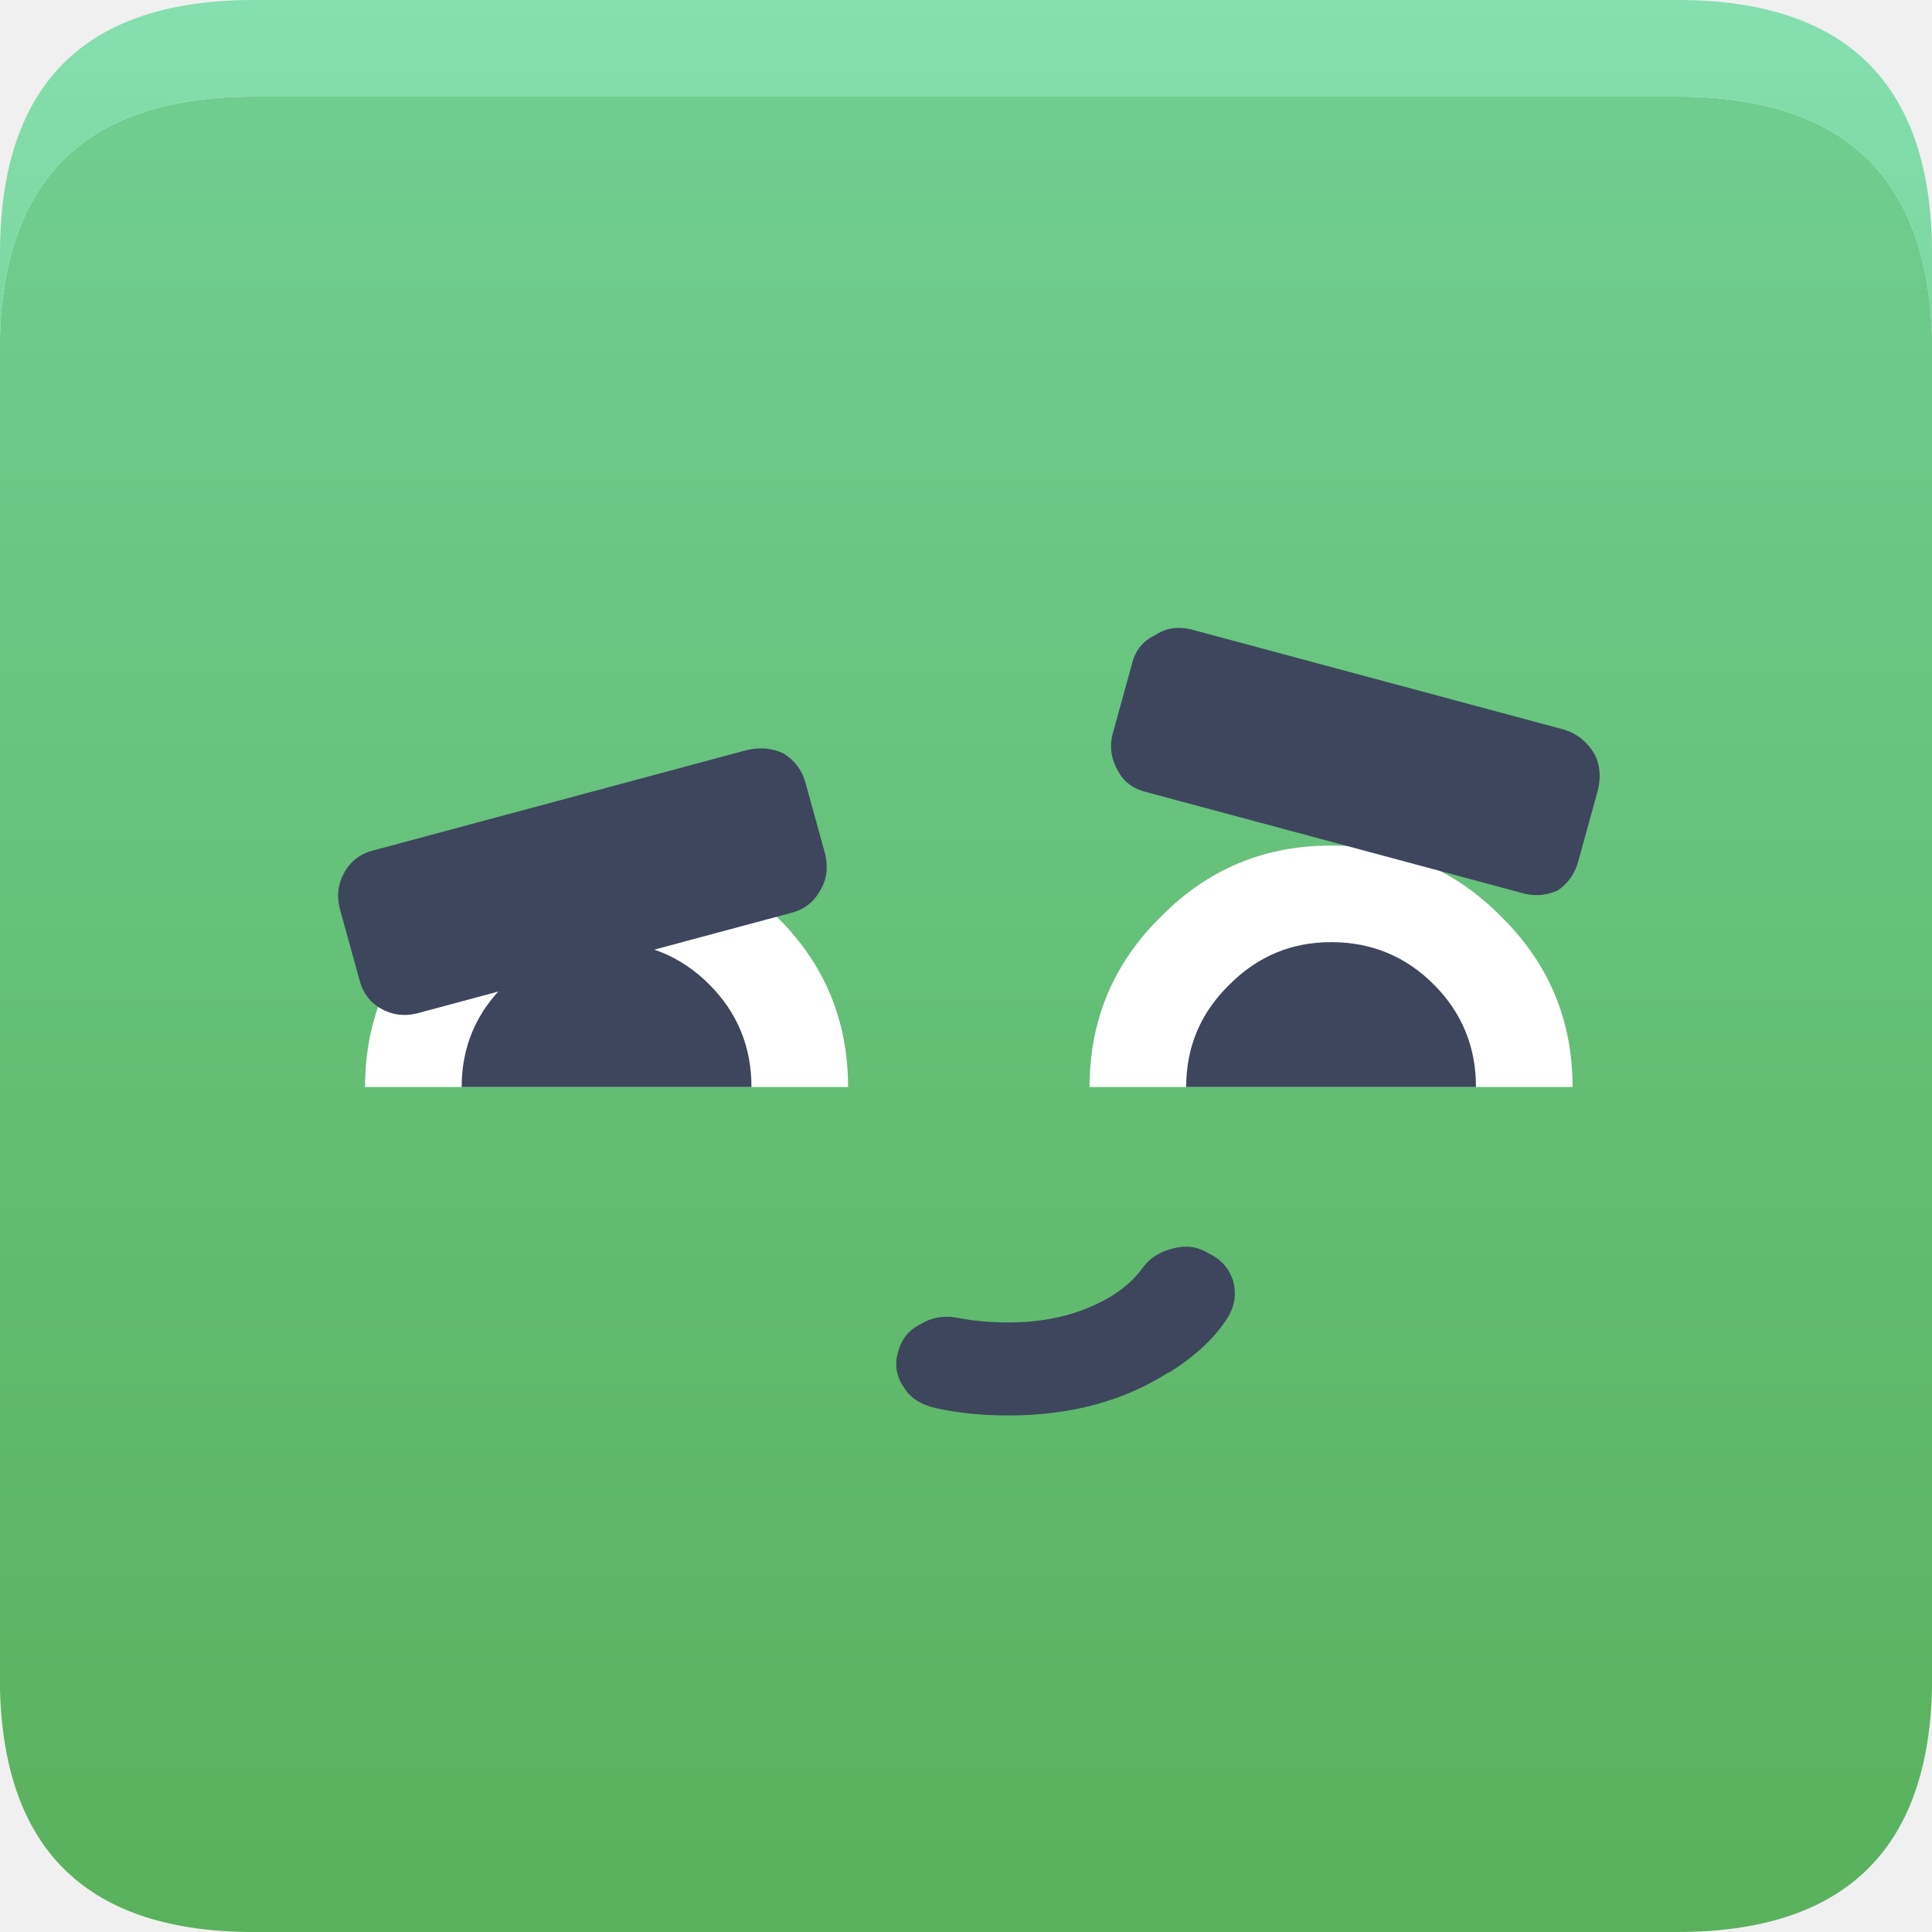
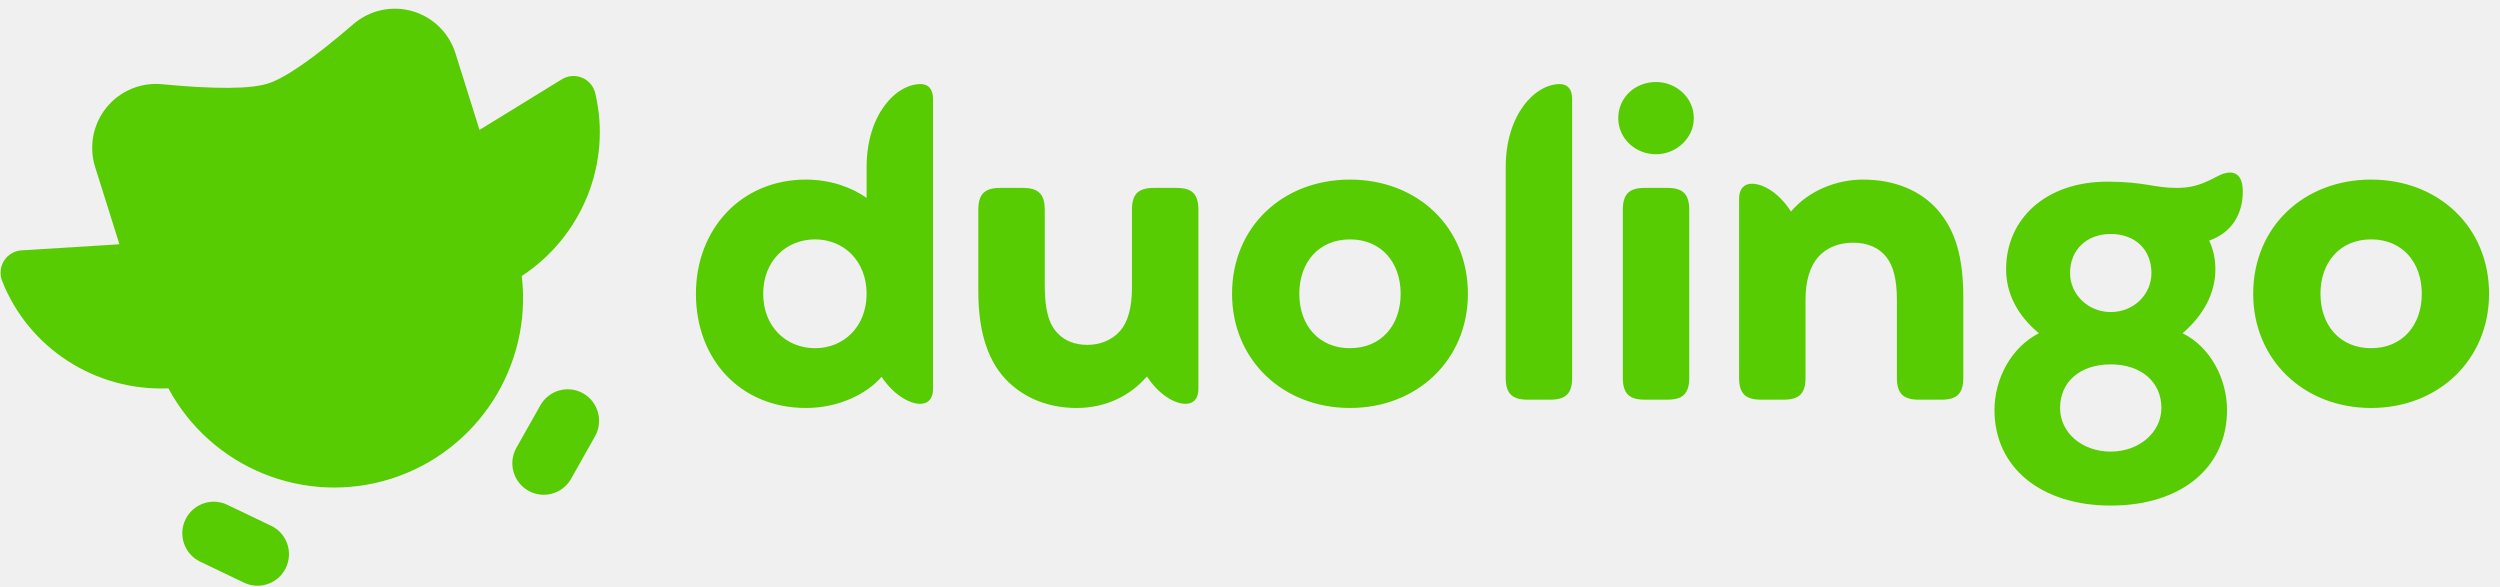
- <svg xmlns="http://www.w3.org/2000/svg" width="80" height="80" viewBox="0 0 80 80" fill="none">
-   <path d="M80 14C79.833 7.333 76.317 4 69.45 4H10.5C3.667 4 0.167 7.333 0 14V69.95C0.167 76.65 3.667 80 10.5 80H69.45C76.317 80 79.833 76.65 80 69.95V14Z" fill="url(#paint0_linear_3_13783)" />
-   <path d="M80 10.5C80 3.5 76.483 0 69.45 0H10.5C3.5 0 0 3.5 0 10.5V14C0.167 7.333 3.667 4 10.5 4H69.45C76.317 4 79.833 7.333 80 14V10.5Z" fill="url(#paint1_linear_3_13783)" />
-   <path d="M32.167 37.962C30.233 35.995 27.883 35.012 25.117 35.012C22.35 35.012 20 35.995 18.067 37.962C16.1 39.895 15.117 42.245 15.117 45.012H35.117C35.117 42.245 34.133 39.895 32.167 37.962Z" fill="white" />
-   <path d="M29.367 40.762C28.2 39.595 26.783 39.012 25.117 39.012C23.483 39.012 22.083 39.595 20.917 40.762C19.717 41.928 19.117 43.345 19.117 45.012H31.117C31.117 43.345 30.533 41.928 29.367 40.762Z" fill="#3D465D" />
-   <path d="M62.167 37.962C60.233 35.995 57.883 35.012 55.117 35.012C52.35 35.012 50 35.995 48.067 37.962C46.1 39.895 45.117 42.245 45.117 45.012H65.117C65.117 42.245 64.133 39.895 62.167 37.962Z" fill="white" />
-   <path d="M59.367 40.762C58.2 39.595 56.783 39.012 55.117 39.012C53.483 39.012 52.083 39.595 50.917 40.762C49.717 41.928 49.117 43.345 49.117 45.012H61.117C61.117 43.345 60.533 41.928 59.367 40.762Z" fill="#3D465D" />
-   <path d="M14.067 37.611L14.867 40.511C15 41.078 15.3 41.495 15.767 41.761C16.233 42.028 16.733 42.095 17.267 41.962L32.717 37.812C33.283 37.678 33.7 37.361 33.967 36.861C34.233 36.428 34.3 35.928 34.167 35.361L33.367 32.462C33.233 31.928 32.933 31.512 32.467 31.212C32 30.978 31.483 30.928 30.917 31.061L15.467 35.212C14.933 35.345 14.533 35.645 14.267 36.111C14 36.578 13.933 37.078 14.067 37.611Z" fill="#3D465D" />
-   <path d="M46.317 31.962C46.55 32.395 46.95 32.678 47.517 32.812L62.967 36.962C63.5 37.128 64.017 37.095 64.517 36.861C64.95 36.562 65.233 36.145 65.367 35.611L66.167 32.712C66.3 32.145 66.25 31.645 66.017 31.212C65.717 30.712 65.3 30.378 64.767 30.212L49.317 26.061C48.75 25.928 48.25 26.012 47.817 26.311C47.317 26.545 47 26.945 46.867 27.512L46.067 30.412C45.933 30.945 46.017 31.462 46.317 31.962Z" fill="#3D465D" />
-   <path d="M50.067 51.911C49.6 51.611 49.083 51.545 48.517 51.711C47.983 51.845 47.567 52.128 47.267 52.561C47 52.928 46.617 53.278 46.117 53.611C44.883 54.378 43.433 54.761 41.767 54.761C41 54.761 40.283 54.695 39.617 54.561C39.05 54.461 38.533 54.561 38.067 54.861C37.6 55.095 37.3 55.495 37.167 56.061C37.033 56.561 37.133 57.045 37.467 57.511C37.733 57.911 38.167 58.178 38.767 58.311C39.667 58.511 40.667 58.611 41.767 58.611C44.333 58.611 46.55 58.011 48.417 56.811L48.367 56.861C49.5 56.161 50.333 55.378 50.867 54.511C51.133 54.045 51.2 53.561 51.067 53.061C50.9 52.528 50.567 52.145 50.067 51.911Z" fill="#3D465D" />
-   <defs>
-     <linearGradient id="paint0_linear_3_13783" x1="40" y1="-1.09798e-07" x2="40" y2="80" gradientUnits="userSpaceOnUse">
-       <stop stop-color="#71CF93" />
-       <stop offset="1" stop-color="#59B15C" />
-     </linearGradient>
-     <linearGradient id="paint1_linear_3_13783" x1="39.75" y1="-0.25" x2="39.75" y2="43.25" gradientUnits="userSpaceOnUse">
-       <stop stop-color="#85DFAF" />
-       <stop offset="1" stop-color="#69C581" />
-     </linearGradient>
-   </defs>
+ <svg xmlns="http://www.w3.org/2000/svg" width="179" height="42" viewBox="0 0 179 42" fill="none">
+   <path fill-rule="evenodd" clip-rule="evenodd" d="M37.359 19.762C38.118 26.218 34.196 32.308 28.015 34.273C21.833 36.237 15.136 33.523 12.056 27.806C6.804 28.022 2.035 24.907 0.152 20.115C-0.036 19.637 0.017 19.098 0.292 18.664C0.568 18.231 1.034 17.956 1.545 17.924L8.55 17.49L6.811 11.957C6.352 10.495 6.654 8.9 7.616 7.707C8.577 6.514 10.071 5.884 11.592 6.029C15.398 6.392 17.925 6.377 19.174 5.984C20.422 5.591 22.466 4.171 25.303 1.725C26.465 0.725 28.05 0.376 29.521 0.797C30.992 1.219 32.153 2.353 32.612 3.817L34.333 9.3L40.226 5.678C40.663 5.409 41.202 5.366 41.675 5.562C42.149 5.758 42.5 6.17 42.619 6.67C43.804 11.643 41.717 16.9 37.359 19.762ZM19.436 37.657L16.239 36.126C15.121 35.613 13.799 36.097 13.271 37.211C12.742 38.325 13.204 39.658 14.306 40.203L17.505 41.734C18.624 42.246 19.946 41.763 20.474 40.648C21.002 39.534 20.541 38.201 19.438 37.656L19.436 37.657ZM41.755 28.165C41.236 27.87 40.621 27.794 40.046 27.954C39.471 28.115 38.983 28.498 38.69 29.019L36.946 32.112C36.375 33.191 36.764 34.53 37.823 35.132C38.883 35.734 40.228 35.381 40.859 34.336L42.602 31.243C43.215 30.157 42.836 28.78 41.755 28.165L41.755 28.165Z" fill="#58CC02" />
+   <path d="M118.572 5.871C117.055 5.871 115.866 7 115.866 8.457C115.866 9.885 117.055 11.044 118.572 11.044C120.029 11.044 121.277 9.885 121.277 8.457C121.277 7 120.029 5.871 118.572 5.871ZM65.914 6.019C64.16 6.019 62.048 8.19 62.048 11.966V14.166C60.948 13.393 59.432 12.858 57.708 12.858C53.069 12.858 49.828 16.396 49.828 21.035C49.828 25.733 53.01 29.211 57.708 29.211C60.086 29.211 62.108 28.171 63.119 26.981C63.952 28.23 65.081 28.914 65.884 28.914C66.449 28.914 66.806 28.557 66.806 27.843V7.09C66.806 6.376 66.479 6.019 65.914 6.019ZM111.673 6.019C109.919 6.019 107.808 8.19 107.808 11.966V27.041C107.808 28.141 108.224 28.617 109.384 28.617H110.99C112.149 28.617 112.565 28.141 112.565 27.041V7.09C112.565 6.376 112.238 6.019 111.673 6.019ZM159.663 12.352C159.395 12.352 159.098 12.442 158.712 12.65C157.493 13.304 156.809 13.453 155.798 13.453C154.281 13.453 153.508 13.007 150.892 13.007C146.461 13.007 143.637 15.683 143.637 19.28C143.637 21.035 144.469 22.61 145.986 23.859C143.994 24.87 142.804 27.13 142.804 29.36C142.804 33.493 146.164 36.199 151.13 36.199C156.154 36.199 159.455 33.493 159.455 29.36C159.455 27.13 158.266 24.84 156.273 23.859C157.73 22.61 158.622 21.035 158.622 19.28C158.622 18.537 158.474 17.853 158.176 17.229C159.841 16.634 160.585 15.296 160.585 13.691C160.585 12.917 160.317 12.352 159.663 12.352ZM96.658 12.858C91.841 12.858 88.214 16.247 88.214 21.035C88.214 25.762 91.841 29.211 96.658 29.211C101.475 29.211 105.102 25.762 105.102 21.035C105.102 16.247 101.475 12.858 96.658 12.858ZM133.379 12.858C131.476 12.858 129.484 13.661 128.235 15.147C127.402 13.839 126.272 13.155 125.44 13.155C124.875 13.155 124.518 13.512 124.518 14.226V27.041C124.518 28.141 124.935 28.617 126.094 28.617H127.7C128.859 28.617 129.276 28.141 129.276 27.041V21.451C129.276 20.083 129.603 19.072 130.168 18.418C130.762 17.734 131.654 17.377 132.665 17.377C133.736 17.377 134.538 17.734 135.074 18.418C135.579 19.072 135.817 20.053 135.817 21.481V27.041C135.817 28.2 136.293 28.617 137.393 28.617H138.998C140.099 28.617 140.574 28.2 140.574 27.041V21.332C140.574 18.329 139.98 16.485 138.761 15.058C137.541 13.661 135.698 12.858 133.379 12.858ZM169.772 12.858C164.956 12.858 161.328 16.247 161.328 21.035C161.328 25.762 164.956 29.211 169.772 29.211C174.589 29.211 178.217 25.762 178.217 21.035C178.217 16.247 174.589 12.858 169.772 12.858ZM84.23 13.453H82.624C81.464 13.453 81.048 13.928 81.048 15.028V20.559C81.048 22.075 80.751 23.086 80.156 23.74C79.621 24.335 78.788 24.692 77.867 24.692C76.945 24.692 76.231 24.395 75.726 23.859C75.102 23.205 74.804 22.224 74.804 20.41V15.028C74.804 13.869 74.328 13.453 73.228 13.453H71.623C70.522 13.453 70.047 13.869 70.047 15.028V20.856C70.047 23.889 70.79 26 72.217 27.368C73.407 28.498 75.042 29.211 77.094 29.211C79.145 29.211 80.929 28.349 82.118 26.951C82.951 28.23 84.081 28.914 84.884 28.914C85.449 28.914 85.805 28.557 85.805 27.843V15.028C85.805 13.928 85.389 13.453 84.23 13.453ZM119.374 13.453H117.769C116.669 13.453 116.193 13.869 116.193 15.028V27.041C116.193 28.2 116.669 28.617 117.769 28.617H119.374C120.475 28.617 120.95 28.2 120.95 27.041V15.028C120.95 13.869 120.475 13.453 119.374 13.453ZM151.13 16.753C152.884 16.753 154.043 17.883 154.043 19.548C154.043 21.094 152.765 22.343 151.13 22.343C149.524 22.343 148.216 21.094 148.216 19.548C148.216 17.883 149.405 16.753 151.13 16.753ZM58.362 24.93C56.28 24.93 54.645 23.384 54.645 21.035C54.645 18.686 56.28 17.14 58.362 17.14C60.413 17.14 62.048 18.686 62.048 21.035C62.048 23.384 60.413 24.93 58.362 24.93ZM96.658 24.93C94.428 24.93 93.031 23.294 93.031 21.035C93.031 18.775 94.428 17.14 96.658 17.14C98.888 17.14 100.286 18.775 100.286 21.035C100.286 23.294 98.888 24.93 96.658 24.93ZM169.772 24.93C167.542 24.93 166.145 23.294 166.145 21.035C166.145 18.775 167.542 17.14 169.772 17.14C172.002 17.14 173.4 18.775 173.4 21.035C173.4 23.294 172.002 24.93 169.772 24.93ZM151.13 32.333C149.048 32.333 147.502 30.965 147.502 29.211C147.502 27.338 148.929 26.089 151.13 26.089C153.33 26.089 154.757 27.368 154.757 29.211C154.757 30.936 153.181 32.333 151.13 32.333Z" fill="#58CC02" />
</svg>
